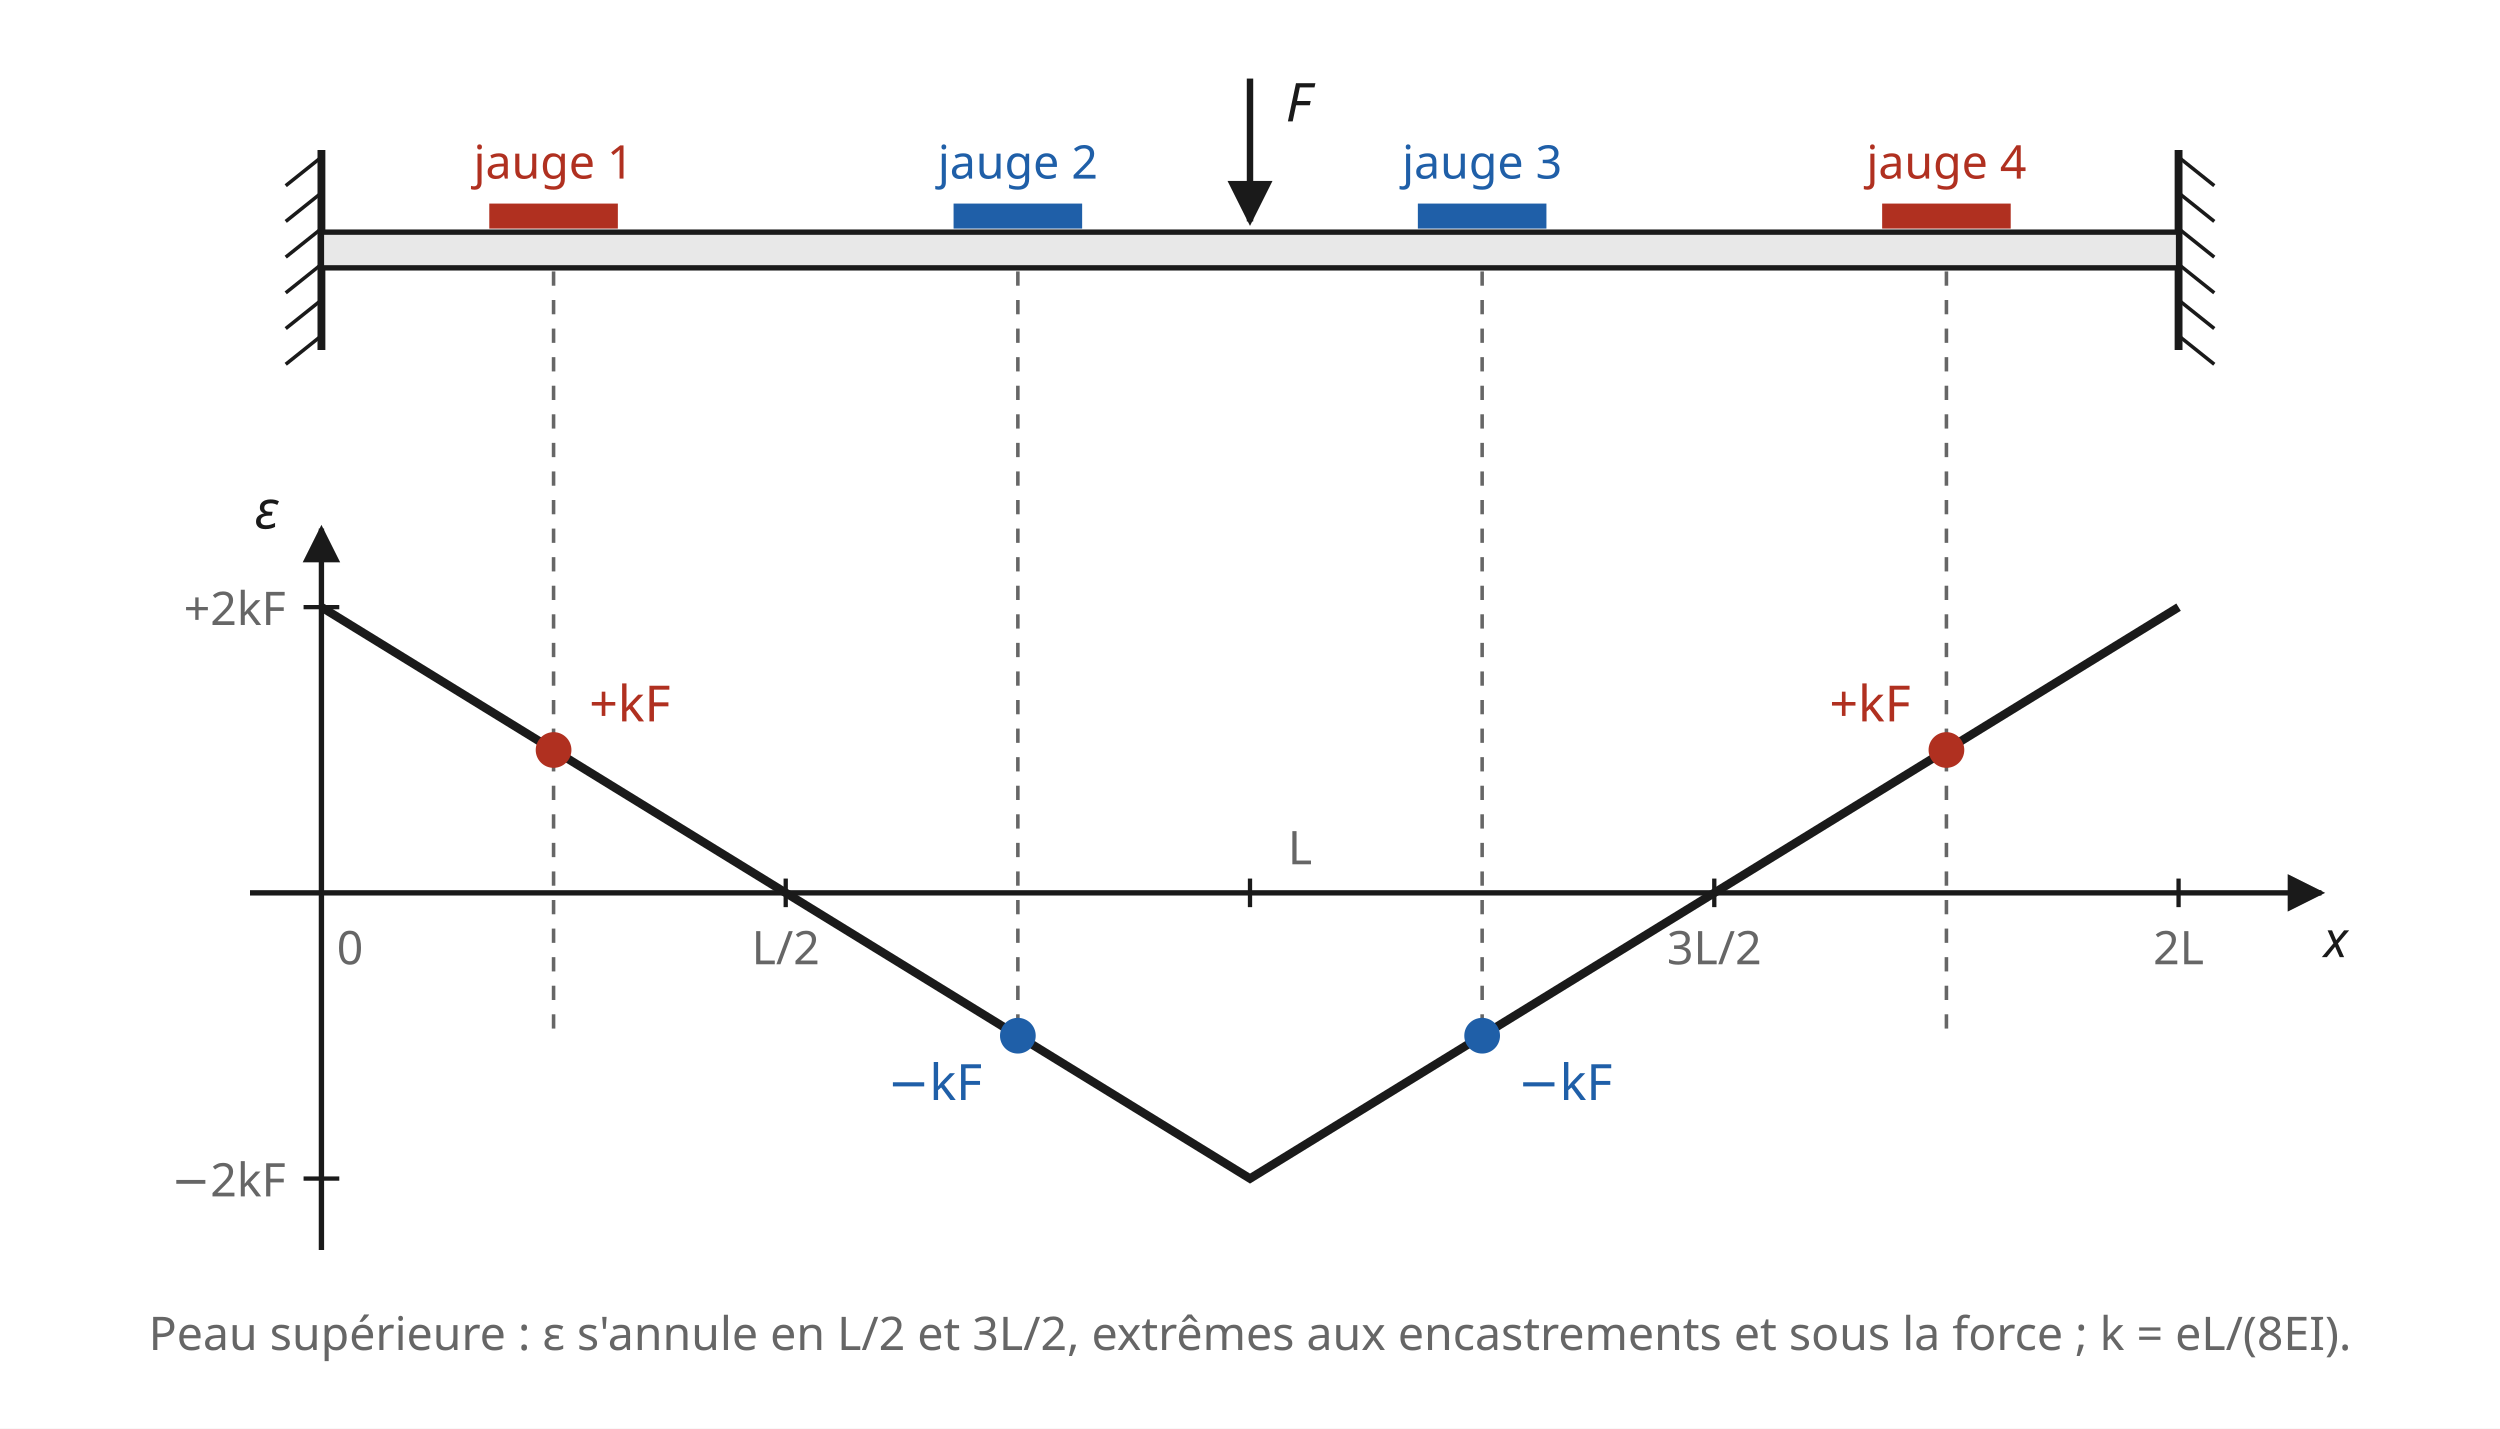
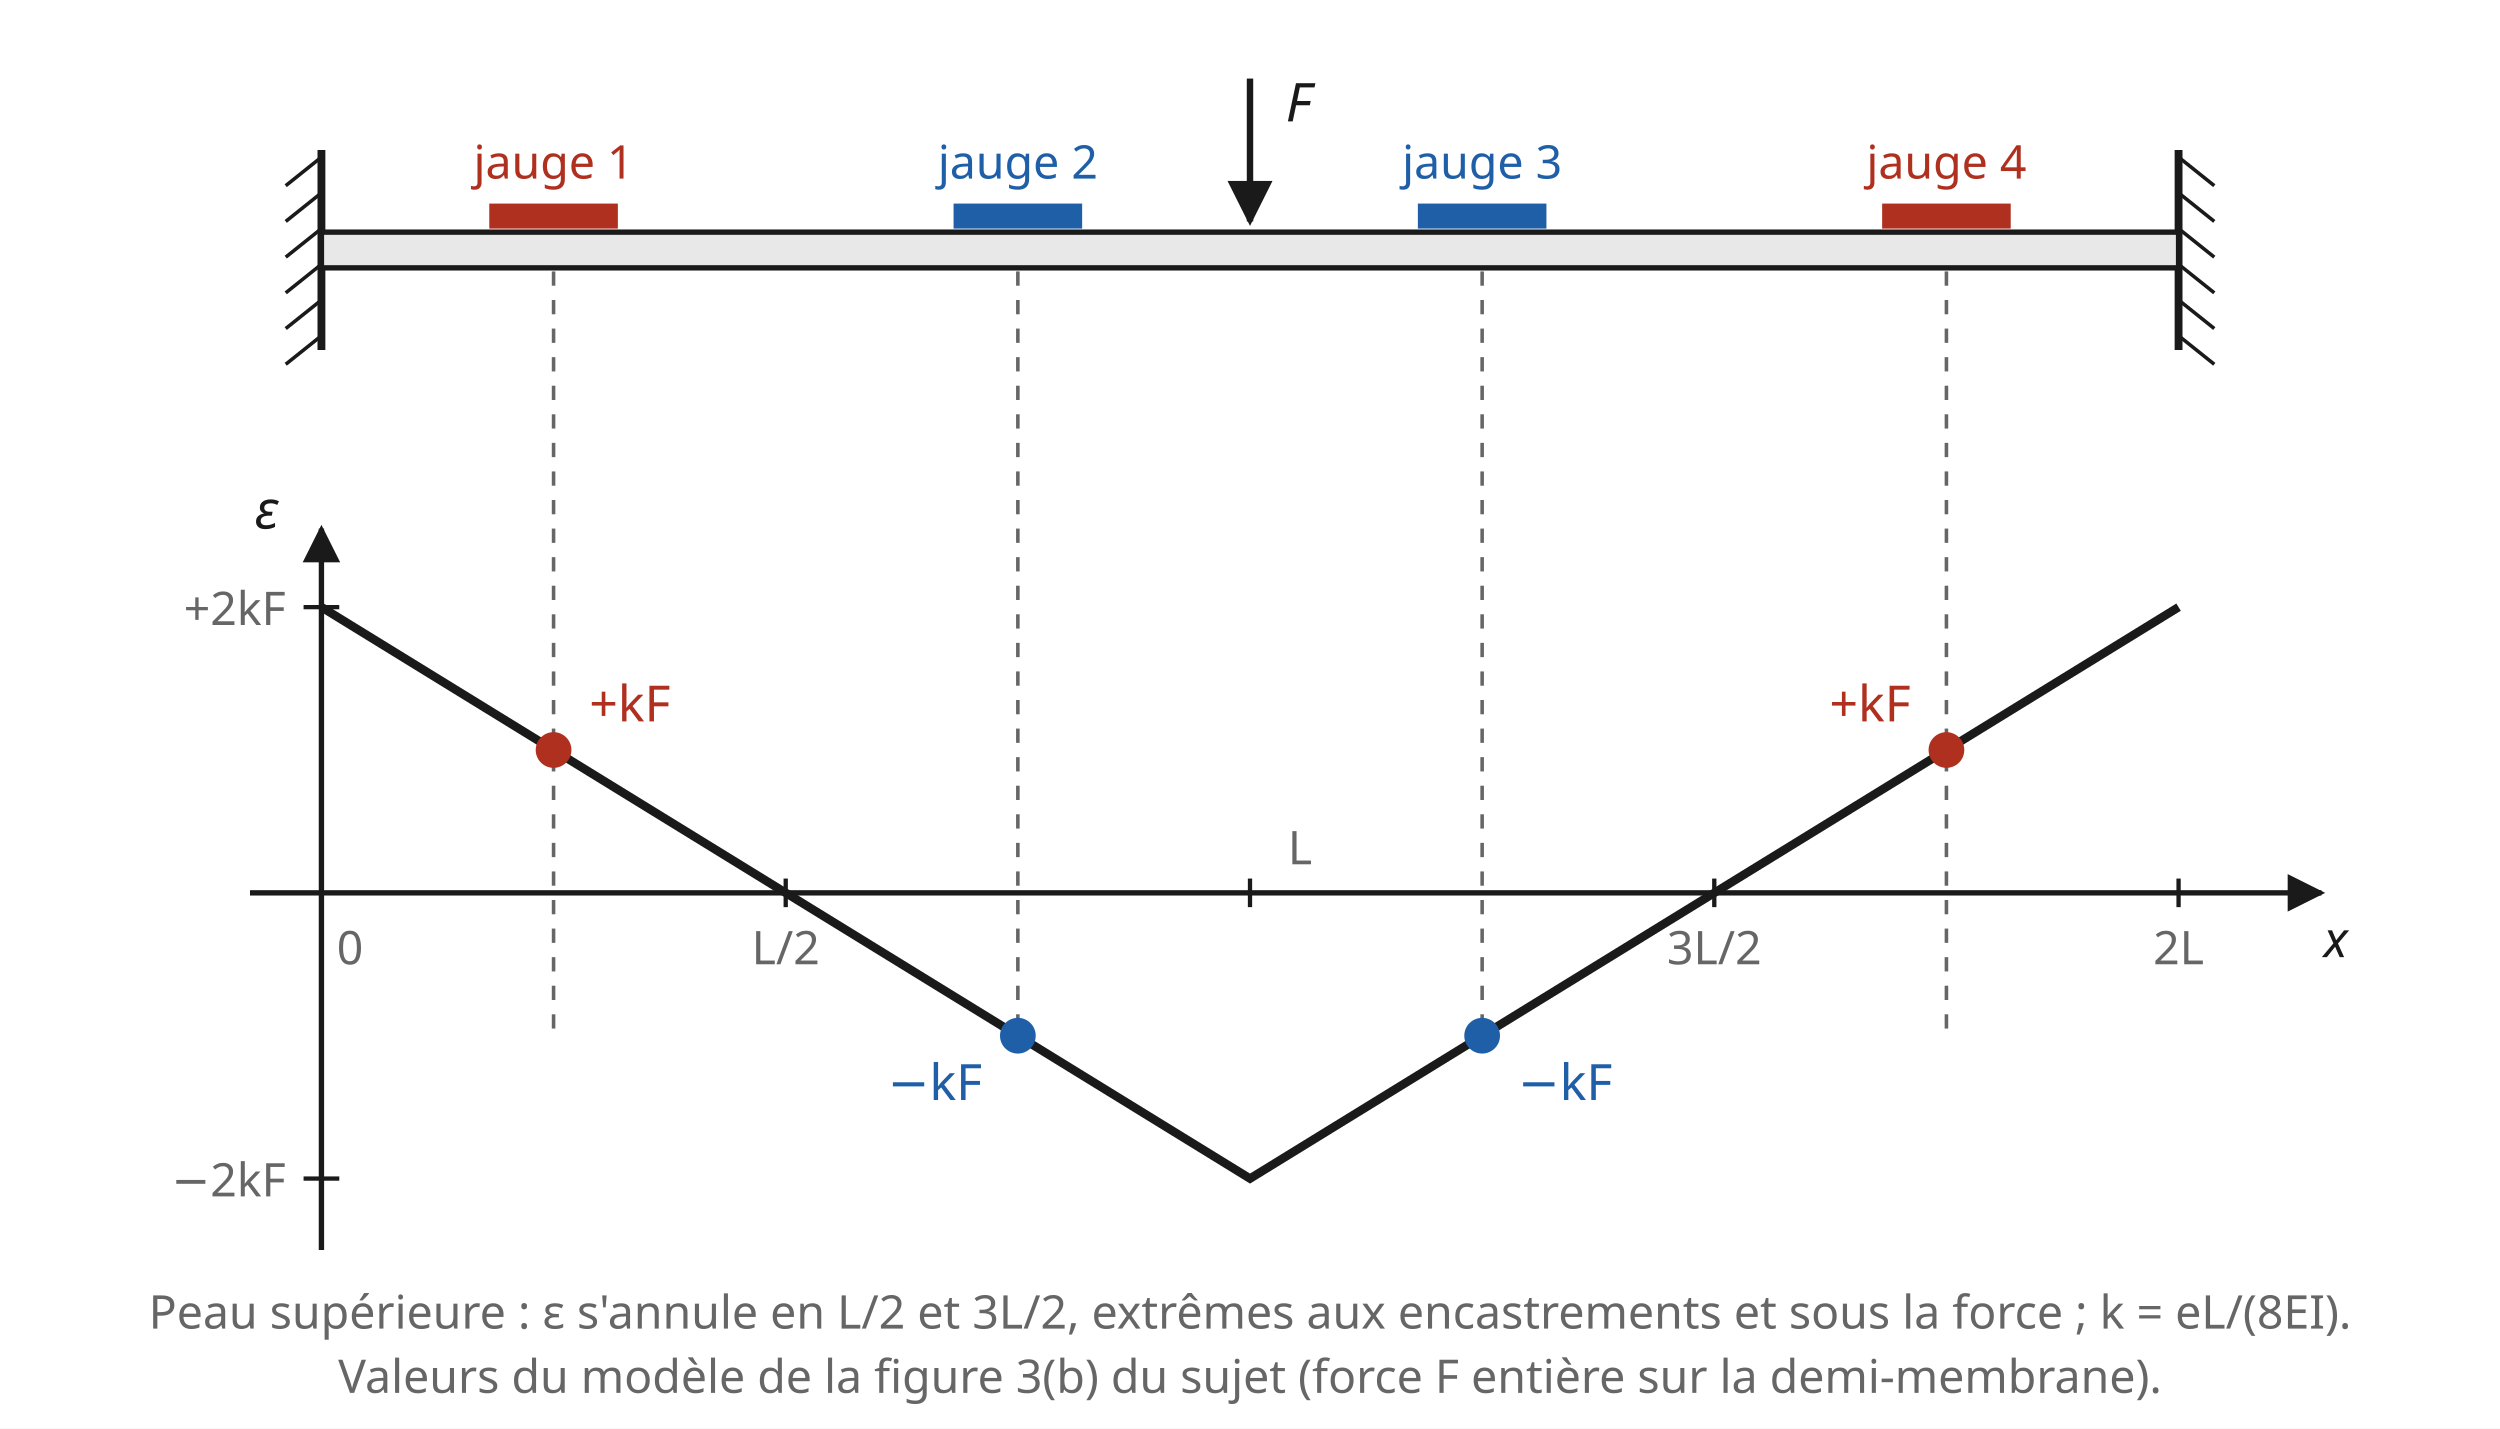
<svg xmlns="http://www.w3.org/2000/svg" viewBox="0 0 700 400" width="700" height="400" font-family="sans-serif" font-size="14">
  <defs>
    <marker id="fl" viewBox="0 0 10 10" refX="9" refY="5" markerWidth="7" markerHeight="7" orient="auto-start-reverse">
      <path d="M0,0 L10,5 L0,10 z" fill="#1a1a1a" />
    </marker>
  </defs>
  <rect x="0" y="0" width="700" height="400" fill="#ffffff" />
  <line x1="90.0" y1="42.0" x2="90.0" y2="98.0" stroke="#1a1a1a" stroke-width="2.2" />
  <line x1="90.0" y1="44.0" x2="80.0" y2="52.0" stroke="#1a1a1a" stroke-width="1" />
  <line x1="90.0" y1="54.0" x2="80.0" y2="62.0" stroke="#1a1a1a" stroke-width="1" />
  <line x1="90.0" y1="64.0" x2="80.0" y2="72.0" stroke="#1a1a1a" stroke-width="1" />
  <line x1="90.0" y1="74.0" x2="80.0" y2="82.0" stroke="#1a1a1a" stroke-width="1" />
  <line x1="90.0" y1="84.0" x2="80.0" y2="92.0" stroke="#1a1a1a" stroke-width="1" />
  <line x1="90.0" y1="94.0" x2="80.0" y2="102.0" stroke="#1a1a1a" stroke-width="1" />
  <line x1="610.0" y1="42.0" x2="610.0" y2="98.0" stroke="#1a1a1a" stroke-width="2.2" />
  <line x1="610.0" y1="44.0" x2="620.0" y2="52.0" stroke="#1a1a1a" stroke-width="1" />
  <line x1="610.0" y1="54.0" x2="620.0" y2="62.0" stroke="#1a1a1a" stroke-width="1" />
  <line x1="610.0" y1="64.0" x2="620.0" y2="72.0" stroke="#1a1a1a" stroke-width="1" />
  <line x1="610.0" y1="74.0" x2="620.0" y2="82.0" stroke="#1a1a1a" stroke-width="1" />
  <line x1="610.0" y1="84.0" x2="620.0" y2="92.0" stroke="#1a1a1a" stroke-width="1" />
  <line x1="610.0" y1="94.0" x2="620.0" y2="102.0" stroke="#1a1a1a" stroke-width="1" />
  <rect x="90" y="65" width="520" height="10" fill="#e8e8e8" stroke="#1a1a1a" stroke-width="1.5" />
  <line x1="350.0" y1="22.0" x2="350.0" y2="62.0" stroke="#1a1a1a" stroke-width="1.8" marker-end="url(#fl)" />
  <text x="360.0" y="34.0" text-anchor="start" fill="#1a1a1a" font-size="15" font-style="italic">F</text>
  <rect x="137.0" y="57" width="36" height="7" fill="#b03020" />
  <text x="155.0" y="50.0" text-anchor="middle" fill="#b03020" font-size="13">jauge 1</text>
  <line x1="155.0" y1="76.0" x2="155.0" y2="290.0" stroke="#666666" stroke-width="1" stroke-dasharray="4 4" />
  <rect x="267.0" y="57" width="36" height="7" fill="#1f5fa8" />
  <text x="285.0" y="50.0" text-anchor="middle" fill="#1f5fa8" font-size="13">jauge 2</text>
  <line x1="285.0" y1="76.0" x2="285.0" y2="290.0" stroke="#666666" stroke-width="1" stroke-dasharray="4 4" />
  <rect x="397.0" y="57" width="36" height="7" fill="#1f5fa8" />
  <text x="415.0" y="50.0" text-anchor="middle" fill="#1f5fa8" font-size="13">jauge 3</text>
  <line x1="415.0" y1="76.0" x2="415.0" y2="290.0" stroke="#666666" stroke-width="1" stroke-dasharray="4 4" />
  <rect x="527.0" y="57" width="36" height="7" fill="#b03020" />
  <text x="545.0" y="50.0" text-anchor="middle" fill="#b03020" font-size="13">jauge 4</text>
  <line x1="545.0" y1="76.0" x2="545.0" y2="290.0" stroke="#666666" stroke-width="1" stroke-dasharray="4 4" />
  <line x1="70.0" y1="250.0" x2="650.0" y2="250.0" stroke="#1a1a1a" stroke-width="1.5" marker-end="url(#fl)" />
  <text x="654.0" y="268.0" text-anchor="middle" fill="#1a1a1a" font-size="14" font-style="italic">x</text>
  <line x1="90.0" y1="350.0" x2="90.0" y2="148.0" stroke="#1a1a1a" stroke-width="1.5" marker-end="url(#fl)" />
  <text x="78.0" y="148.0" text-anchor="end" fill="#1a1a1a" font-size="15" font-style="italic">ε</text>
  <polyline points="90.0,170.0 350.0,330.0 610.0,170.0" fill="none" stroke="#1a1a1a" stroke-width="2.4" />
  <circle cx="155.0" cy="210.0" r="5" fill="#b03020" />
  <text x="165.0" y="202.0" text-anchor="start" fill="#b03020" font-size="14">+kF</text>
  <circle cx="285.0" cy="290.0" r="5" fill="#1f5fa8" />
  <text x="275.0" y="308.0" text-anchor="end" fill="#1f5fa8" font-size="14">−kF</text>
  <circle cx="415.0" cy="290.0" r="5" fill="#1f5fa8" />
  <text x="425.0" y="308.0" text-anchor="start" fill="#1f5fa8" font-size="14">−kF</text>
  <circle cx="545.0" cy="210.0" r="5" fill="#b03020" />
  <text x="535.0" y="202.0" text-anchor="end" fill="#b03020" font-size="14">+kF</text>
  <line x1="90.0" y1="246.0" x2="90.0" y2="254.0" stroke="#1a1a1a" stroke-width="1.2" />
  <text x="98.0" y="270.0" text-anchor="middle" fill="#666666" font-size="13">0</text>
  <line x1="220.0" y1="246.0" x2="220.0" y2="254.0" stroke="#1a1a1a" stroke-width="1.2" />
  <text x="220.0" y="270.0" text-anchor="middle" fill="#666666" font-size="13">L/2</text>
  <line x1="350.0" y1="246.0" x2="350.0" y2="254.0" stroke="#1a1a1a" stroke-width="1.2" />
  <text x="364.0" y="242.0" text-anchor="middle" fill="#666666" font-size="13">L</text>
  <line x1="480.0" y1="246.0" x2="480.0" y2="254.0" stroke="#1a1a1a" stroke-width="1.2" />
  <text x="480.0" y="270.0" text-anchor="middle" fill="#666666" font-size="13">3L/2</text>
  <line x1="610.0" y1="246.0" x2="610.0" y2="254.0" stroke="#1a1a1a" stroke-width="1.2" />
  <text x="610.0" y="270.0" text-anchor="middle" fill="#666666" font-size="13">2L</text>
  <line x1="85.0" y1="170.0" x2="95.0" y2="170.0" stroke="#1a1a1a" stroke-width="1.2" />
  <text x="80.0" y="175.0" text-anchor="end" fill="#666666" font-size="13">+2kF</text>
  <line x1="85.0" y1="330.0" x2="95.0" y2="330.0" stroke="#1a1a1a" stroke-width="1.2" />
  <text x="80.0" y="335.0" text-anchor="end" fill="#666666" font-size="13">−2kF</text>
-   <text x="350.0" y="378.0" text-anchor="middle" fill="#666666" font-size="13">Peau supérieure : ε s'annule en L/2 et 3L/2, extrêmes aux encastrements et sous la force ; k = eL/(8EI).</text>
+   <text x="350.0" y="372.0" text-anchor="middle" fill="#666666" font-size="13">Peau supérieure : ε s'annule en L/2 et 3L/2, extrêmes aux encastrements et sous la force ; k = eL/(8EI).</text>
+   <text x="350.0" y="390.0" text-anchor="middle" fill="#666666" font-size="13">Valeurs du modèle de la figure 3(b) du sujet (force F entière sur la demi-membrane).</text>
</svg>
